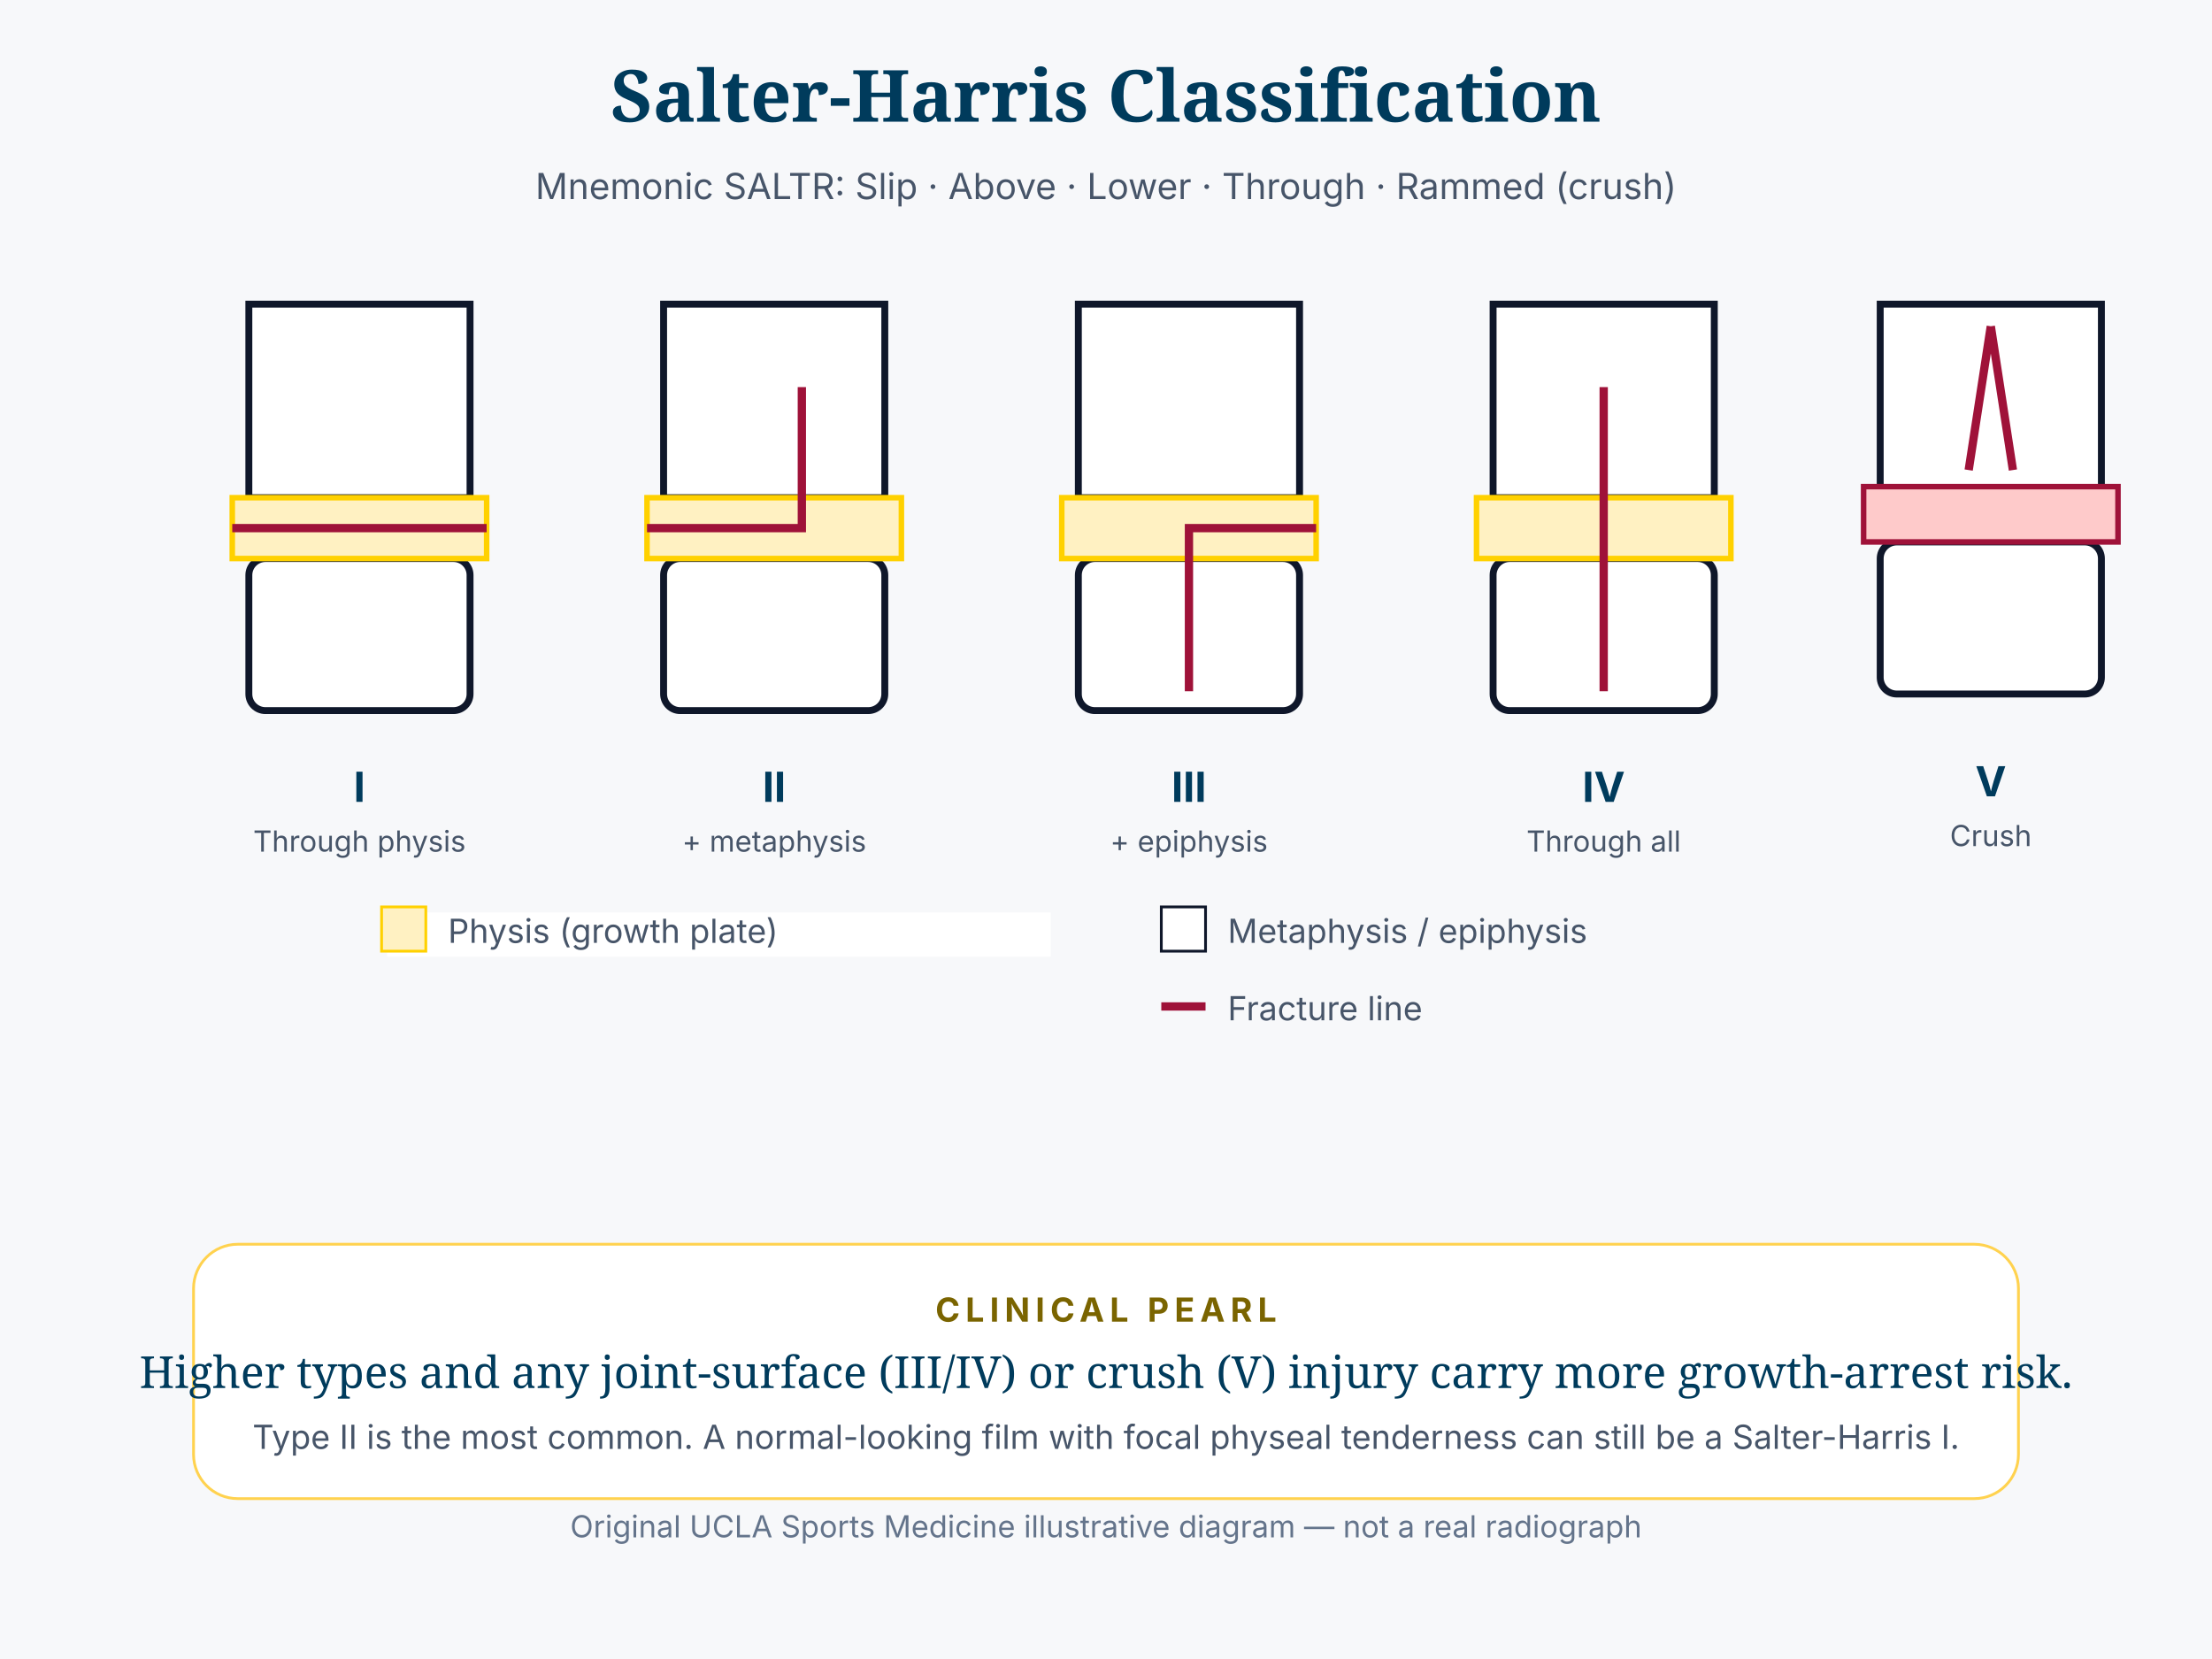
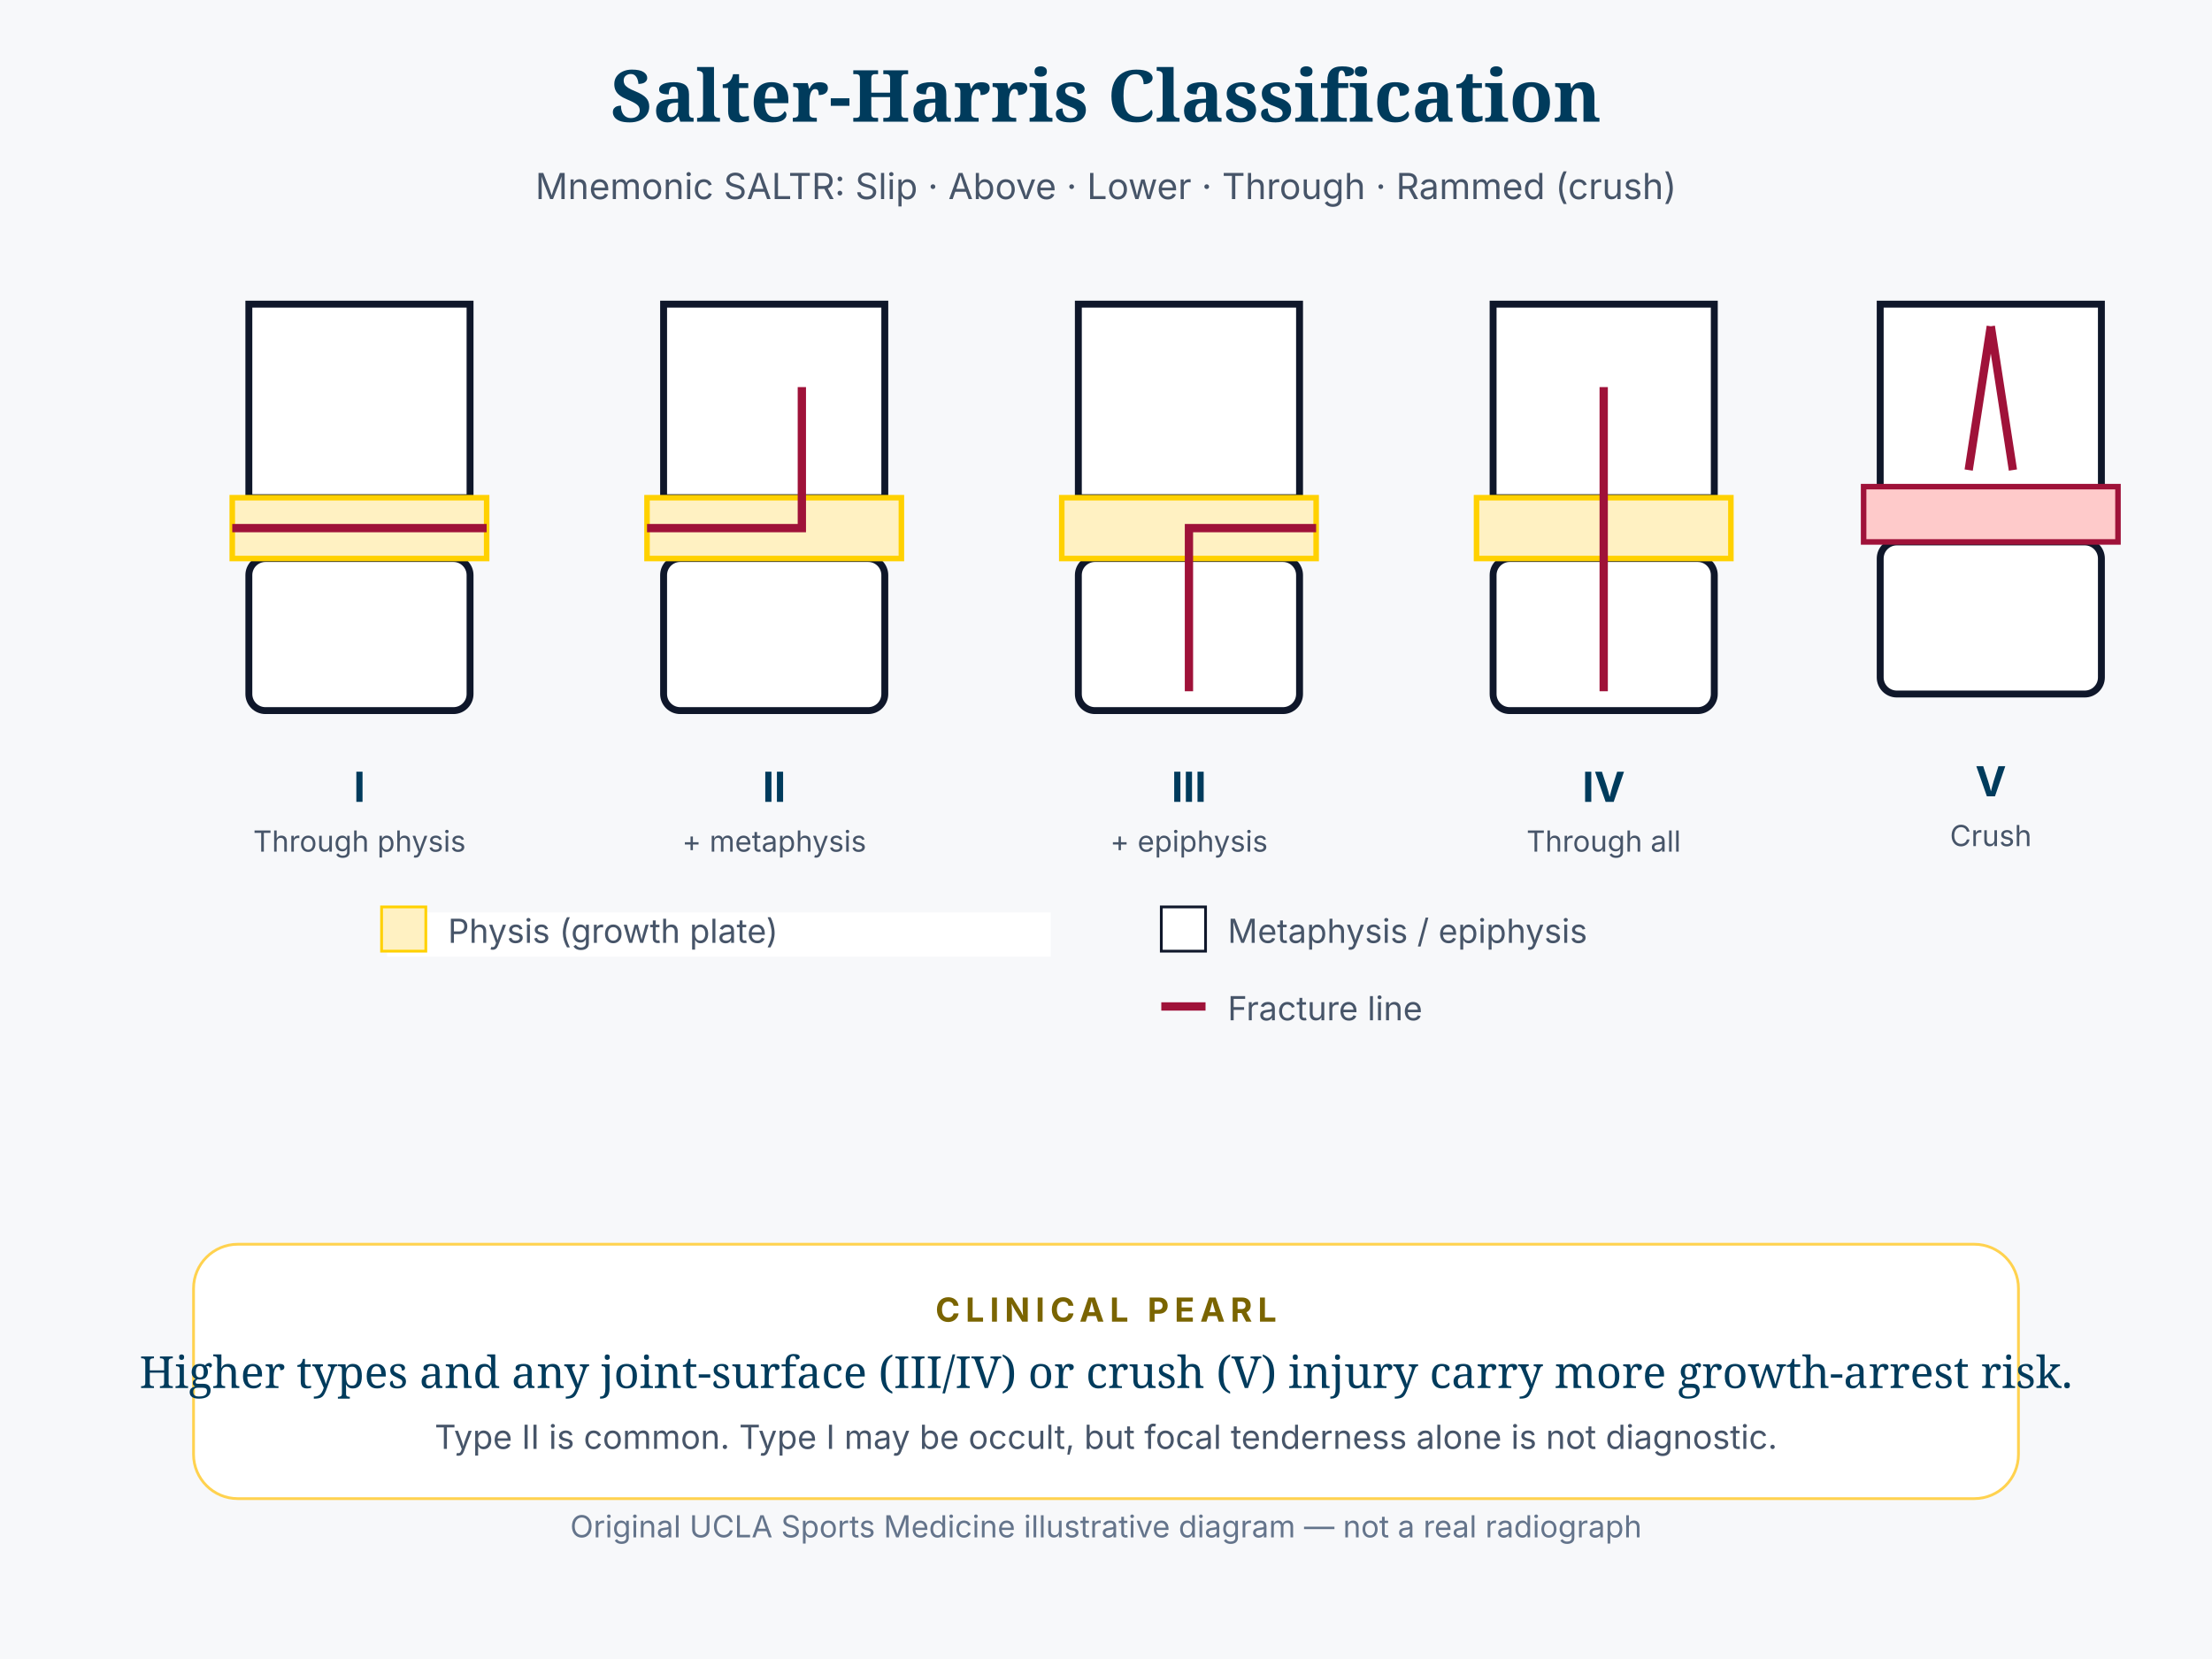
<svg xmlns="http://www.w3.org/2000/svg" viewBox="0 0 800 600" role="img" aria-label="Salter-Harris classification diagram">
  <rect width="800" height="600" fill="#F7F8FA" />
  <text x="400" y="44" font-family="'Source Serif 4', serif" font-size="26" font-weight="700" fill="#003B5C" text-anchor="middle">Salter-Harris Classification</text>
  <text x="400" y="72" font-family="Inter, sans-serif" font-size="13" fill="#475569" text-anchor="middle">Mnemonic SALTR: Slip · Above · Lower · Through · Rammed (crush)</text>
  <g font-family="Inter, sans-serif">
    <g transform="translate(70,110)">
      <rect x="20" y="0" width="80" height="70" fill="#FFFFFF" stroke="#0F172A" stroke-width="2.5" />
      <rect x="20" y="92" width="80" height="55" rx="6" fill="#FFFFFF" stroke="#0F172A" stroke-width="2.5" />
      <rect x="14" y="70" width="92" height="22" fill="#FFF1C2" stroke="#FFD100" stroke-width="2" />
      <line x1="14" y1="81" x2="106" y2="81" stroke="#9F1239" stroke-width="3" />
      <text x="60" y="180" text-anchor="middle" font-size="15" font-weight="700" fill="#003B5C">I</text>
      <text x="60" y="198" text-anchor="middle" font-size="10.5" fill="#475569">Through physis</text>
    </g>
    <g transform="translate(220,110)">
      <rect x="20" y="0" width="80" height="70" fill="#FFFFFF" stroke="#0F172A" stroke-width="2.5" />
      <rect x="20" y="92" width="80" height="55" rx="6" fill="#FFFFFF" stroke="#0F172A" stroke-width="2.5" />
      <rect x="14" y="70" width="92" height="22" fill="#FFF1C2" stroke="#FFD100" stroke-width="2" />
      <path d="M14 81 L70 81 L70 30" fill="none" stroke="#9F1239" stroke-width="3" />
      <text x="60" y="180" text-anchor="middle" font-size="15" font-weight="700" fill="#003B5C">II</text>
      <text x="60" y="198" text-anchor="middle" font-size="10.5" fill="#475569">+ metaphysis</text>
    </g>
    <g transform="translate(370,110)">
      <rect x="20" y="0" width="80" height="70" fill="#FFFFFF" stroke="#0F172A" stroke-width="2.5" />
      <rect x="20" y="92" width="80" height="55" rx="6" fill="#FFFFFF" stroke="#0F172A" stroke-width="2.5" />
      <rect x="14" y="70" width="92" height="22" fill="#FFF1C2" stroke="#FFD100" stroke-width="2" />
      <path d="M106 81 L60 81 L60 140" fill="none" stroke="#9F1239" stroke-width="3" />
      <text x="60" y="180" text-anchor="middle" font-size="15" font-weight="700" fill="#003B5C">III</text>
      <text x="60" y="198" text-anchor="middle" font-size="10.5" fill="#475569">+ epiphysis</text>
    </g>
    <g transform="translate(520,110)">
      <rect x="20" y="0" width="80" height="70" fill="#FFFFFF" stroke="#0F172A" stroke-width="2.5" />
      <rect x="20" y="92" width="80" height="55" rx="6" fill="#FFFFFF" stroke="#0F172A" stroke-width="2.5" />
      <rect x="14" y="70" width="92" height="22" fill="#FFF1C2" stroke="#FFD100" stroke-width="2" />
      <path d="M60 30 L60 140" fill="none" stroke="#9F1239" stroke-width="3" />
      <text x="60" y="180" text-anchor="middle" font-size="15" font-weight="700" fill="#003B5C">IV</text>
      <text x="60" y="198" text-anchor="middle" font-size="10.5" fill="#475569">Through all</text>
    </g>
    <g transform="translate(670,110)">
      <rect x="10" y="0" width="80" height="70" fill="#FFFFFF" stroke="#0F172A" stroke-width="2.5" />
      <rect x="10" y="86" width="80" height="55" rx="6" fill="#FFFFFF" stroke="#0F172A" stroke-width="2.5" />
      <rect x="4" y="66" width="92" height="20" fill="#FECACA" stroke="#9F1239" stroke-width="2" />
      <path d="M50 8 L42 60 M50 8 L58 60" stroke="#9F1239" stroke-width="3" />
      <text x="50" y="178" text-anchor="middle" font-size="15" font-weight="700" fill="#003B5C">V</text>
      <text x="50" y="196" text-anchor="middle" font-size="10.5" fill="#475569">Crush</text>
    </g>
  </g>
  <g transform="translate(140,330)" font-family="Inter, sans-serif" font-size="12">
    <rect x="0" y="0" width="240" height="16" fill="#FFFFFF" />
    <rect x="-2" y="-2" width="16" height="16" fill="#FFF1C2" stroke="#FFD100" />
    <text x="22" y="11" fill="#475569">Physis (growth plate)</text>
    <rect x="280" y="-2" width="16" height="16" fill="#FFFFFF" stroke="#0F172A" />
    <text x="304" y="11" fill="#475569">Metaphysis / epiphysis</text>
    <line x1="280" y1="34" x2="296" y2="34" stroke="#9F1239" stroke-width="3" />
    <text x="304" y="39" fill="#475569">Fracture line</text>
  </g>
  <g font-family="Inter, sans-serif">
    <rect x="70" y="450" width="660" height="92" rx="16" fill="#FFFFFF" stroke="#FFD24F" />
    <text x="400" y="478" text-anchor="middle" font-weight="700" fill="#7A6400" font-size="12" letter-spacing="2">CLINICAL PEARL</text>
    <text x="400" y="502" text-anchor="middle" font-family="'Source Serif 4', serif" font-size="16" fill="#003B5C">Higher types and any joint-surface (III/IV) or crush (V) injury carry more growth-arrest risk.</text>
-     <text x="400" y="524" text-anchor="middle" font-size="12" fill="#475569">Type II is the most common. A normal-looking film with focal physeal tenderness can still be a Salter-Harris I.</text>
+     <text x="400" y="524" text-anchor="middle" font-size="12" fill="#475569">Type II is common. Type I may be occult, but focal tenderness alone is not diagnostic.</text>
    <text x="400" y="556" text-anchor="middle" font-size="11" fill="#64748B">Original UCLA Sports Medicine illustrative diagram — not a real radiograph</text>
  </g>
</svg>
